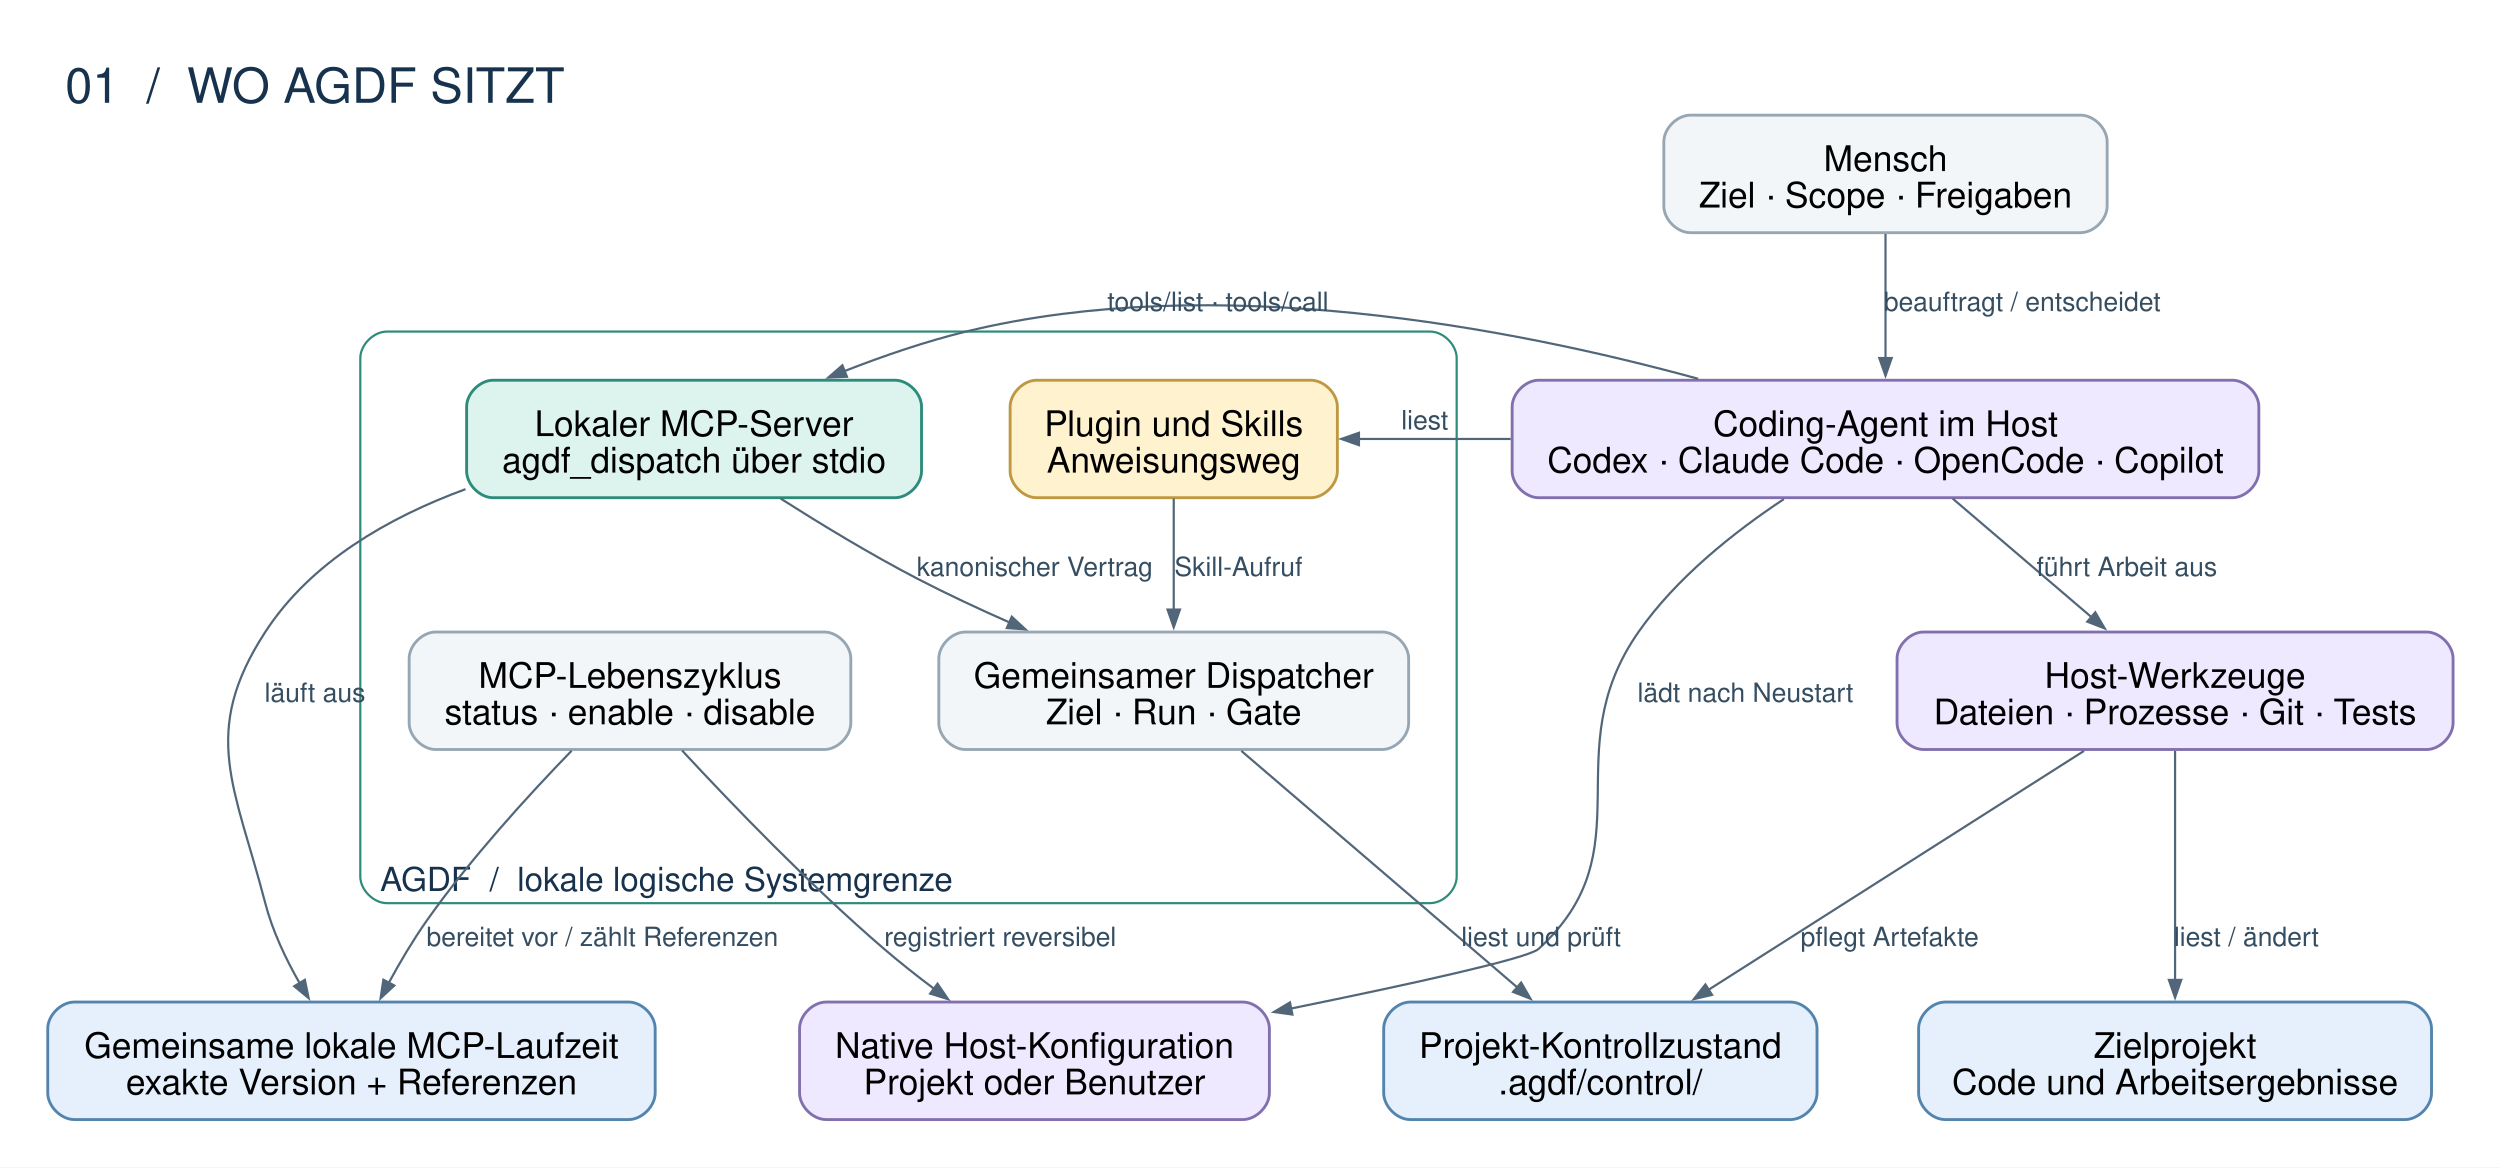
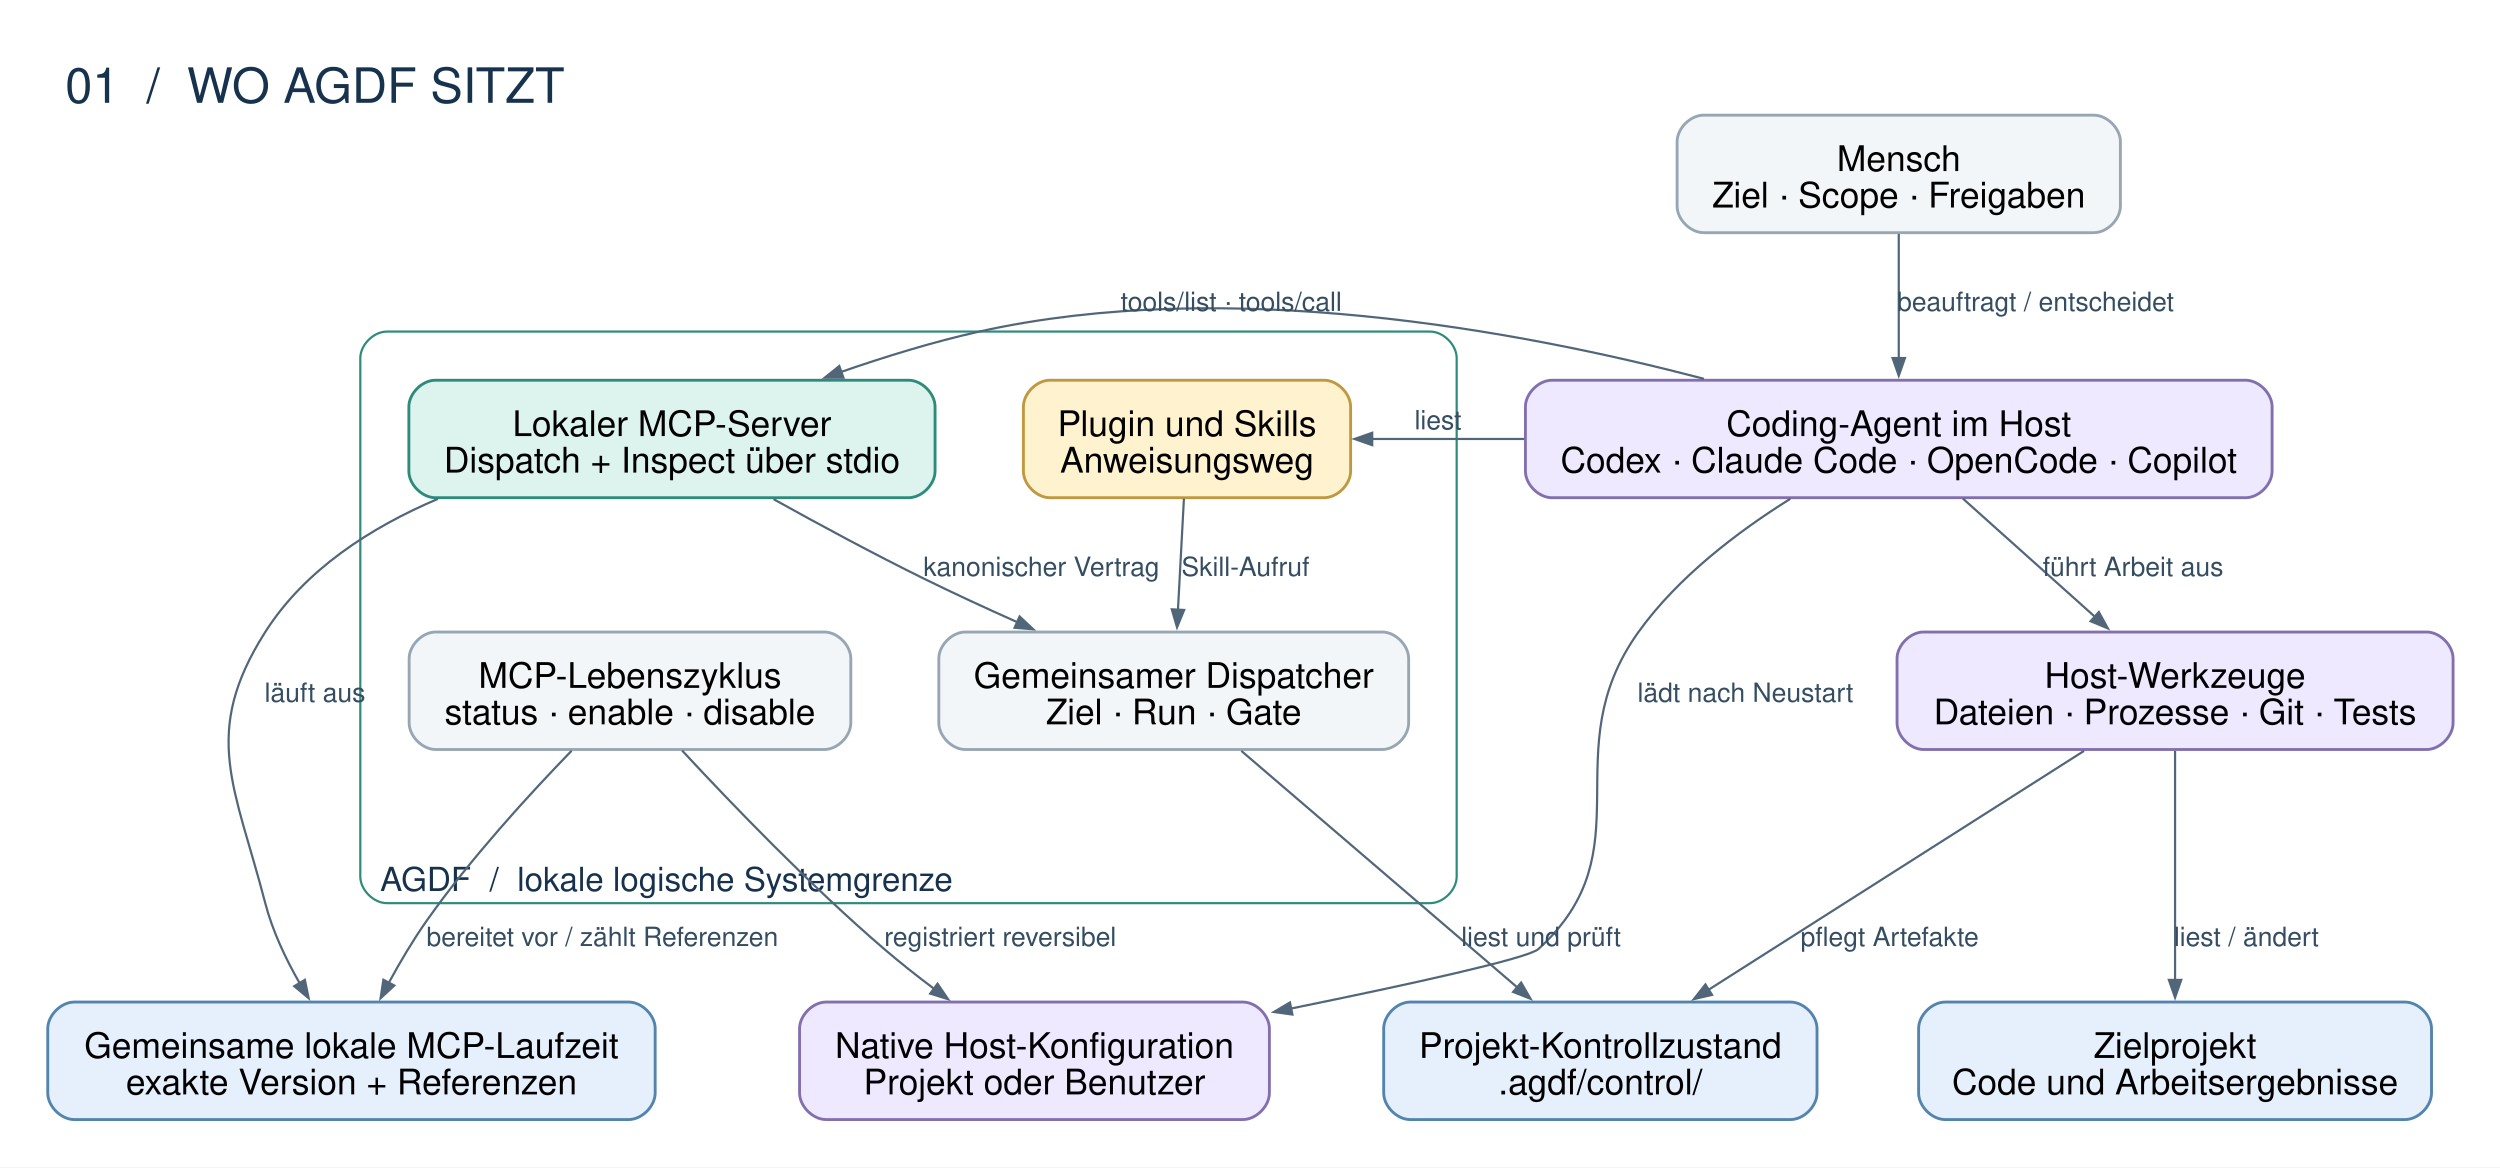
<svg xmlns="http://www.w3.org/2000/svg" width="1131pt" height="528pt" viewBox="0.00 0.00 1131.00 528.00">
  <g id="graph0" class="graph" transform="scale(1 1) rotate(0) translate(21.6 506.49)">
    <polygon fill="white" stroke="none" points="-21.6,21.6 -21.6,-506.49 1109.77,-506.49 1109.77,21.6 -21.6,21.6" />
    <text xml:space="preserve" text-anchor="middle" x="120.88" y="-459.99" font-family="Helvetica,sans-Serif" font-size="22.00" fill="#17324d">01  /  WO AGDF SITZT</text>
    <g id="clust1" class="cluster">
      <path fill="white" stroke="#2d8b7b" d="M153.4,-97.91C153.4,-97.91 625.4,-97.91 625.4,-97.91 631.4,-97.91 637.4,-103.91 637.4,-109.91 637.4,-109.91 637.4,-344.48 637.4,-344.48 637.4,-350.48 631.4,-356.48 625.4,-356.48 625.4,-356.48 153.4,-356.48 153.4,-356.48 147.4,-356.48 141.4,-350.48 141.4,-344.48 141.4,-344.48 141.4,-109.91 141.4,-109.91 141.4,-103.91 147.4,-97.91 153.4,-97.91" />
      <text xml:space="preserve" text-anchor="middle" x="279.9" y="-103.41" font-family="Helvetica,sans-Serif" font-size="15.00" fill="#17324d">AGDF  /  lokale logische Systemgrenze</text>
    </g>
    <g id="node1" class="node">
-       <path fill="#f3f6f8" stroke="#97a6b3" stroke-width="1.3" d="M919.67,-454.39C919.67,-454.39 743.12,-454.39 743.12,-454.39 737.12,-454.39 731.12,-448.39 731.12,-442.39 731.12,-442.39 731.12,-413.23 731.12,-413.23 731.12,-407.23 737.12,-401.23 743.12,-401.23 743.12,-401.23 919.67,-401.23 919.67,-401.23 925.67,-401.23 931.67,-407.23 931.67,-413.23 931.67,-413.23 931.67,-442.39 931.67,-442.39 931.67,-448.39 925.67,-454.39 919.67,-454.39" />
-       <text xml:space="preserve" text-anchor="middle" x="831.4" y="-429.11" font-family="Helvetica,sans-Serif" font-size="16.00">Mensch</text>
-       <text xml:space="preserve" text-anchor="middle" x="831.4" y="-412.61" font-family="Helvetica,sans-Serif" font-size="16.00">Ziel · Scope · Freigaben</text>
+       <path fill="#f3f6f8" stroke="#97a6b3" stroke-width="1.3" d="M925.67,-454.39C925.67,-454.39 749.12,-454.39 749.12,-454.39 743.12,-454.39 737.12,-448.39 737.12,-442.39 737.12,-442.39 737.12,-413.23 737.12,-413.23 737.12,-407.23 743.12,-401.23 749.12,-401.23 749.12,-401.23 925.67,-401.23 925.67,-401.23 931.67,-401.23 937.67,-407.23 937.67,-413.23 937.67,-413.23 937.67,-442.39 937.67,-442.39 937.67,-448.39 931.67,-454.39 925.67,-454.39" />
+       <text xml:space="preserve" text-anchor="middle" x="837.4" y="-429.11" font-family="Helvetica,sans-Serif" font-size="16.00">Mensch</text>
+       <text xml:space="preserve" text-anchor="middle" x="837.4" y="-412.61" font-family="Helvetica,sans-Serif" font-size="16.00">Ziel · Scope · Freigaben</text>
    </g>
    <g id="node2" class="node">
-       <path fill="#eee9ff" stroke="#8270ae" stroke-width="1.3" d="M988.3,-334.48C988.3,-334.48 674.5,-334.48 674.5,-334.48 668.5,-334.48 662.5,-328.48 662.5,-322.48 662.5,-322.48 662.5,-293.32 662.5,-293.32 662.5,-287.32 668.5,-281.32 674.5,-281.32 674.5,-281.32 988.3,-281.32 988.3,-281.32 994.3,-281.32 1000.3,-287.32 1000.3,-293.32 1000.3,-293.32 1000.3,-322.48 1000.3,-322.48 1000.3,-328.48 994.3,-334.48 988.3,-334.48" />
-       <text xml:space="preserve" text-anchor="middle" x="831.4" y="-309.2" font-family="Helvetica,sans-Serif" font-size="16.00">Coding-Agent im Host</text>
-       <text xml:space="preserve" text-anchor="middle" x="831.4" y="-292.7" font-family="Helvetica,sans-Serif" font-size="16.00">Codex · Claude Code · OpenCode · Copilot</text>
+       <path fill="#eee9ff" stroke="#8270ae" stroke-width="1.3" d="M994.3,-334.48C994.3,-334.48 680.5,-334.48 680.5,-334.48 674.5,-334.48 668.5,-328.48 668.5,-322.48 668.5,-322.48 668.5,-293.32 668.5,-293.32 668.5,-287.32 674.5,-281.32 680.5,-281.32 680.5,-281.32 994.3,-281.32 994.3,-281.32 1000.3,-281.32 1006.3,-287.32 1006.3,-293.32 1006.3,-293.32 1006.3,-322.48 1006.3,-322.48 1006.3,-328.48 1000.3,-334.48 994.3,-334.48" />
+       <text xml:space="preserve" text-anchor="middle" x="837.4" y="-309.2" font-family="Helvetica,sans-Serif" font-size="16.00">Coding-Agent im Host</text>
+       <text xml:space="preserve" text-anchor="middle" x="837.4" y="-292.7" font-family="Helvetica,sans-Serif" font-size="16.00">Codex · Claude Code · OpenCode · Copilot</text>
    </g>
    <g id="edge1" class="edge">
-       <path fill="none" stroke="#52667a" d="M831.4,-400.64C831.4,-384 831.4,-362.25 831.4,-344.11" />
-       <polygon fill="#52667a" stroke="#52667a" points="834.2,-344.51 831.4,-336.51 828.6,-344.51 834.2,-344.51" />
-       <text xml:space="preserve" text-anchor="middle" x="893.27" y="-365.83" font-family="Helvetica,sans-Serif" font-size="12.00" fill="#354d61">beauftragt / entscheidet</text>
+       <path fill="none" stroke="#52667a" d="M837.4,-400.64C837.4,-384 837.4,-362.25 837.4,-344.11" />
+       <polygon fill="#52667a" stroke="#52667a" points="840.2,-344.51 837.4,-336.51 834.6,-344.51 840.2,-344.51" />
+       <text xml:space="preserve" text-anchor="middle" x="899.27" y="-365.83" font-family="Helvetica,sans-Serif" font-size="12.00" fill="#354d61">beauftragt / entscheidet</text>
    </g>
    <g id="node3" class="node">
-       <path fill="#fff2cf" stroke="#bf9840" stroke-width="1.3" d="M571.42,-334.48C571.42,-334.48 447.38,-334.48 447.38,-334.48 441.38,-334.48 435.38,-328.48 435.38,-322.48 435.38,-322.48 435.38,-293.32 435.38,-293.32 435.38,-287.32 441.38,-281.32 447.38,-281.32 447.38,-281.32 571.42,-281.32 571.42,-281.32 577.42,-281.32 583.42,-287.32 583.42,-293.32 583.42,-293.32 583.42,-322.48 583.42,-322.48 583.42,-328.48 577.42,-334.48 571.42,-334.48" />
-       <text xml:space="preserve" text-anchor="middle" x="509.4" y="-309.2" font-family="Helvetica,sans-Serif" font-size="16.00">Plugin und Skills</text>
-       <text xml:space="preserve" text-anchor="middle" x="509.4" y="-292.7" font-family="Helvetica,sans-Serif" font-size="16.00">Anweisungsweg</text>
+       <path fill="#fff2cf" stroke="#bf9840" stroke-width="1.3" d="M577.42,-334.48C577.42,-334.48 453.38,-334.48 453.38,-334.48 447.38,-334.48 441.38,-328.48 441.38,-322.48 441.38,-322.48 441.38,-293.32 441.38,-293.32 441.38,-287.32 447.38,-281.32 453.38,-281.32 453.38,-281.32 577.42,-281.32 577.42,-281.32 583.42,-281.32 589.42,-287.32 589.42,-293.32 589.42,-293.32 589.42,-322.48 589.42,-322.48 589.42,-328.48 583.42,-334.48 577.42,-334.48" />
+       <text xml:space="preserve" text-anchor="middle" x="515.4" y="-309.2" font-family="Helvetica,sans-Serif" font-size="16.00">Plugin und Skills</text>
+       <text xml:space="preserve" text-anchor="middle" x="515.4" y="-292.7" font-family="Helvetica,sans-Serif" font-size="16.00">Anweisungsweg</text>
    </g>
    <g id="edge2" class="edge">
-       <path fill="none" stroke="#52667a" d="M661.85,-307.9C637.93,-307.9 614.26,-307.9 592.97,-307.9" />
-       <polygon fill="#52667a" stroke="#52667a" points="593.19,-305.1 585.19,-307.9 593.19,-310.7 593.19,-305.1" />
-       <text xml:space="preserve" text-anchor="middle" x="622.96" y="-312.25" font-family="Helvetica,sans-Serif" font-size="12.00" fill="#354d61">liest</text>
+       <path fill="none" stroke="#52667a" d="M667.85,-307.9C643.93,-307.9 620.26,-307.9 598.97,-307.9" />
+       <polygon fill="#52667a" stroke="#52667a" points="599.19,-305.1 591.19,-307.9 599.19,-310.7 599.19,-305.1" />
+       <text xml:space="preserve" text-anchor="middle" x="628.96" y="-312.25" font-family="Helvetica,sans-Serif" font-size="12.00" fill="#354d61">liest</text>
    </g>
    <g id="node4" class="node">
-       <path fill="#ddf4ee" stroke="#2d8b7b" stroke-width="1.3" d="M383.3,-334.48C383.3,-334.48 201.5,-334.48 201.5,-334.48 195.5,-334.48 189.5,-328.48 189.5,-322.48 189.5,-322.48 189.5,-293.32 189.5,-293.32 189.5,-287.32 195.5,-281.32 201.5,-281.32 201.5,-281.32 383.3,-281.32 383.3,-281.32 389.3,-281.32 395.3,-287.32 395.3,-293.32 395.3,-293.32 395.3,-322.48 395.3,-322.48 395.3,-328.48 389.3,-334.48 383.3,-334.48" />
-       <text xml:space="preserve" text-anchor="middle" x="292.4" y="-309.2" font-family="Helvetica,sans-Serif" font-size="16.00">Lokaler MCP-Server</text>
-       <text xml:space="preserve" text-anchor="middle" x="292.4" y="-292.7" font-family="Helvetica,sans-Serif" font-size="16.00">agdf_dispatch über stdio</text>
+       <path fill="#ddf4ee" stroke="#2d8b7b" stroke-width="1.3" d="M389.42,-334.48C389.42,-334.48 175.37,-334.48 175.37,-334.48 169.37,-334.48 163.37,-328.48 163.37,-322.48 163.37,-322.48 163.37,-293.32 163.37,-293.32 163.37,-287.32 169.37,-281.32 175.37,-281.32 175.37,-281.32 389.42,-281.32 389.42,-281.32 395.42,-281.32 401.42,-287.32 401.42,-293.32 401.42,-293.32 401.42,-322.48 401.42,-322.48 401.42,-328.48 395.42,-334.48 389.42,-334.48" />
+       <text xml:space="preserve" text-anchor="middle" x="282.4" y="-309.2" font-family="Helvetica,sans-Serif" font-size="16.00">Lokaler MCP-Server</text>
+       <text xml:space="preserve" text-anchor="middle" x="282.4" y="-292.7" font-family="Helvetica,sans-Serif" font-size="16.00">Dispatch + Inspect über stdio</text>
    </g>
    <g id="edge3" class="edge">
-       <path fill="none" stroke="#52667a" d="M746.66,-335.12C661.83,-358.35 528.07,-383.97 415.4,-356.48 397.09,-352.01 377.88,-345.42 360.23,-338.52" />
-       <polygon fill="#52667a" stroke="#52667a" points="361.57,-336.04 353.11,-335.68 359.5,-341.24 361.57,-336.04" />
-       <text xml:space="preserve" text-anchor="middle" x="529.4" y="-365.83" font-family="Helvetica,sans-Serif" font-size="12.00" fill="#354d61">tools/list · tools/call</text>
+       <path fill="none" stroke="#52667a" d="M749.27,-335.11C664.46,-357.34 533,-381.36 421.4,-356.48 400.75,-351.88 378.93,-345.17 358.85,-338.21" />
+       <polygon fill="#52667a" stroke="#52667a" points="359.96,-335.63 351.48,-335.61 358.09,-340.91 359.96,-335.63" />
+       <text xml:space="preserve" text-anchor="middle" x="535.4" y="-365.83" font-family="Helvetica,sans-Serif" font-size="12.00" fill="#354d61">tools/list · tools/call</text>
    </g>
    <g id="node7" class="node">
      <path fill="#eee9ff" stroke="#8270ae" stroke-width="1.3" d="M540.67,-53.16C540.67,-53.16 352.12,-53.16 352.12,-53.16 346.12,-53.16 340.12,-47.16 340.12,-41.16 340.12,-41.16 340.12,-12 340.12,-12 340.12,-6 346.12,0 352.12,0 352.12,0 540.67,0 540.67,0 546.67,0 552.67,-6 552.67,-12 552.67,-12 552.67,-41.16 552.67,-41.16 552.67,-47.16 546.67,-53.16 540.67,-53.16" />
      <text xml:space="preserve" text-anchor="middle" x="446.4" y="-27.88" font-family="Helvetica,sans-Serif" font-size="16.00">Native Host-Konfiguration</text>
      <text xml:space="preserve" text-anchor="middle" x="446.4" y="-11.38" font-family="Helvetica,sans-Serif" font-size="16.00">Projekt oder Benutzer</text>
    </g>
    <g id="edge12" class="edge">
-       <path fill="none" stroke="#52667a" d="M785.39,-280.68C762.74,-265.68 736.7,-245 719.65,-220.57 681.4,-165.76 723.77,-122.21 674.4,-77.16 669.77,-72.93 616.25,-61.19 562.23,-50.19" />
+       <path fill="none" stroke="#52667a" d="M788.31,-280.81C764.58,-265.98 737.44,-245.4 719.65,-220.57 680.71,-166.25 723.77,-122.21 674.4,-77.16 669.77,-72.93 616.25,-61.19 562.23,-50.19" />
      <polygon fill="#52667a" stroke="#52667a" points="563.09,-47.51 554.7,-48.67 561.98,-53 563.09,-47.51" />
      <text xml:space="preserve" text-anchor="middle" x="768.02" y="-188.97" font-family="Helvetica,sans-Serif" font-size="12.00" fill="#354d61">lädt nach Neustart</text>
    </g>
    <g id="node9" class="node">
      <path fill="#eee9ff" stroke="#8270ae" stroke-width="1.3" d="M1076.17,-220.57C1076.17,-220.57 848.62,-220.57 848.62,-220.57 842.62,-220.57 836.62,-214.57 836.62,-208.57 836.62,-208.57 836.62,-179.41 836.62,-179.41 836.62,-173.41 842.62,-167.41 848.62,-167.41 848.62,-167.41 1076.17,-167.41 1076.17,-167.41 1082.17,-167.41 1088.17,-173.41 1088.17,-179.41 1088.17,-179.41 1088.17,-208.57 1088.17,-208.57 1088.17,-214.57 1082.17,-220.57 1076.17,-220.57" />
      <text xml:space="preserve" text-anchor="middle" x="962.4" y="-195.29" font-family="Helvetica,sans-Serif" font-size="16.00">Host-Werkzeuge</text>
      <text xml:space="preserve" text-anchor="middle" x="962.4" y="-178.79" font-family="Helvetica,sans-Serif" font-size="16.00">Dateien · Prozesse · Git · Tests</text>
    </g>
    <g id="edge7" class="edge">
-       <path fill="none" stroke="#52667a" d="M861.78,-280.94C880.5,-264.96 904.64,-244.33 924.59,-227.29" />
-       <polygon fill="#52667a" stroke="#52667a" points="926.31,-229.5 930.58,-222.18 922.68,-225.24 926.31,-229.5" />
-       <text xml:space="preserve" text-anchor="middle" x="940.58" y="-245.92" font-family="Helvetica,sans-Serif" font-size="12.00" fill="#354d61">führt Arbeit aus</text>
+       <path fill="none" stroke="#52667a" d="M866.39,-280.94C884.17,-265.03 907.08,-244.51 926.07,-227.52" />
+       <polygon fill="#52667a" stroke="#52667a" points="927.91,-229.62 932,-222.2 924.18,-225.45 927.91,-229.62" />
+       <text xml:space="preserve" text-anchor="middle" x="943.4" y="-245.92" font-family="Helvetica,sans-Serif" font-size="12.00" fill="#354d61">führt Arbeit aus</text>
    </g>
    <g id="node5" class="node">
      <path fill="#f3f6f8" stroke="#97a6b3" stroke-width="1.3" d="M603.67,-220.57C603.67,-220.57 415.12,-220.57 415.12,-220.57 409.12,-220.57 403.12,-214.57 403.12,-208.57 403.12,-208.57 403.12,-179.41 403.12,-179.41 403.12,-173.41 409.12,-167.41 415.12,-167.41 415.12,-167.41 603.67,-167.41 603.67,-167.41 609.67,-167.41 615.67,-173.41 615.67,-179.41 615.67,-179.41 615.67,-208.57 615.67,-208.57 615.67,-214.57 609.67,-220.57 603.67,-220.57" />
      <text xml:space="preserve" text-anchor="middle" x="509.4" y="-195.29" font-family="Helvetica,sans-Serif" font-size="16.00">Gemeinsamer Dispatcher</text>
      <text xml:space="preserve" text-anchor="middle" x="509.4" y="-178.79" font-family="Helvetica,sans-Serif" font-size="16.00">Ziel · Run · Gate</text>
    </g>
    <g id="edge4" class="edge">
-       <path fill="none" stroke="#52667a" d="M509.4,-280.94C509.4,-265.94 509.4,-246.85 509.4,-230.47" />
-       <polygon fill="#52667a" stroke="#52667a" points="512.2,-230.71 509.4,-222.71 506.6,-230.71 512.2,-230.71" />
-       <text xml:space="preserve" text-anchor="middle" x="538.65" y="-245.92" font-family="Helvetica,sans-Serif" font-size="12.00" fill="#354d61">Skill-Aufruf</text>
+       <path fill="none" stroke="#52667a" d="M514.01,-280.94C513.2,-265.94 512.18,-246.85 511.3,-230.47" />
+       <polygon fill="#52667a" stroke="#52667a" points="514.11,-230.54 510.89,-222.7 508.52,-230.84 514.11,-230.54" />
+       <text xml:space="preserve" text-anchor="middle" x="541.83" y="-245.92" font-family="Helvetica,sans-Serif" font-size="12.00" fill="#354d61">Skill-Aufruf</text>
    </g>
    <g id="edge5" class="edge">
-       <path fill="none" stroke="#52667a" d="M331.53,-280.95C350,-269.18 372.58,-255.5 393.65,-244.57 406.83,-237.74 421.16,-231.04 435.11,-224.89" />
-       <polygon fill="#52667a" stroke="#52667a" points="436.12,-227.5 442.34,-221.74 433.89,-222.37 436.12,-227.5" />
-       <text xml:space="preserve" text-anchor="middle" x="446.52" y="-245.92" font-family="Helvetica,sans-Serif" font-size="12.00" fill="#354d61">kanonischer Vertrag</text>
+       <path fill="none" stroke="#52667a" d="M328.35,-280.67C349.01,-269.18 373.84,-255.78 396.65,-244.57 410.08,-237.97 424.59,-231.27 438.59,-225.03" />
+       <polygon fill="#52667a" stroke="#52667a" points="439.66,-227.61 445.84,-221.81 437.39,-222.49 439.66,-227.61" />
+       <text xml:space="preserve" text-anchor="middle" x="449.52" y="-245.92" font-family="Helvetica,sans-Serif" font-size="12.00" fill="#354d61">kanonischer Vertrag</text>
    </g>
    <g id="node8" class="node">
      <path fill="#e5f0fc" stroke="#5284ad" stroke-width="1.3" d="M262.8,-53.16C262.8,-53.16 12,-53.16 12,-53.16 6,-53.16 0,-47.16 0,-41.16 0,-41.16 0,-12 0,-12 0,-6 6,0 12,0 12,0 262.8,0 262.8,0 268.8,0 274.8,-6 274.8,-12 274.8,-12 274.8,-41.16 274.8,-41.16 274.8,-47.16 268.8,-53.16 262.8,-53.16" />
      <text xml:space="preserve" text-anchor="middle" x="137.4" y="-27.88" font-family="Helvetica,sans-Serif" font-size="16.00">Gemeinsame lokale MCP-Laufzeit</text>
      <text xml:space="preserve" text-anchor="middle" x="137.4" y="-11.38" font-family="Helvetica,sans-Serif" font-size="16.00">exakte Version + Referenzen</text>
    </g>
    <g id="edge13" class="edge">
-       <path fill="none" stroke="#52667a" d="M189,-285.19C154.18,-272.41 118.98,-252.26 98.4,-220.57 68.7,-174.85 84.75,-150.69 98.4,-97.91 101.63,-85.42 107.62,-72.77 113.94,-61.72" />
+       <path fill="none" stroke="#52667a" d="M176.46,-280.78C146.04,-267.84 116.28,-248.71 98.4,-220.57 69.16,-174.56 84.75,-150.69 98.4,-97.91 101.63,-85.42 107.62,-72.77 113.94,-61.72" />
      <polygon fill="#52667a" stroke="#52667a" points="116.32,-63.21 118.03,-54.91 111.51,-60.33 116.32,-63.21" />
      <text xml:space="preserve" text-anchor="middle" x="120.9" y="-188.97" font-family="Helvetica,sans-Serif" font-size="12.00" fill="#354d61">läuft aus</text>
    </g>
    <g id="node11" class="node">
      <path fill="#e5f0fc" stroke="#5284ad" stroke-width="1.3" d="M788.42,-53.16C788.42,-53.16 616.38,-53.16 616.38,-53.16 610.38,-53.16 604.38,-47.16 604.38,-41.16 604.38,-41.16 604.38,-12 604.38,-12 604.38,-6 610.38,0 616.38,0 616.38,0 788.42,0 788.42,0 794.42,0 800.42,-6 800.42,-12 800.42,-12 800.42,-41.16 800.42,-41.16 800.42,-47.16 794.42,-53.16 788.42,-53.16" />
      <text xml:space="preserve" text-anchor="middle" x="702.4" y="-27.88" font-family="Helvetica,sans-Serif" font-size="16.00">Projekt-Kontrollzustand</text>
      <text xml:space="preserve" text-anchor="middle" x="702.4" y="-11.38" font-family="Helvetica,sans-Serif" font-size="16.00">.agdf/control/</text>
    </g>
    <g id="edge6" class="edge">
      <path fill="none" stroke="#52667a" d="M539.98,-166.78C573.86,-137.74 628.51,-90.91 664.93,-59.69" />
      <polygon fill="#52667a" stroke="#52667a" points="666.56,-61.98 670.81,-54.65 662.92,-57.73 666.56,-61.98" />
      <text xml:space="preserve" text-anchor="middle" x="675.6" y="-78.51" font-family="Helvetica,sans-Serif" font-size="12.00" fill="#354d61">liest und prüft</text>
    </g>
    <g id="node6" class="node">
      <path fill="#f3f6f8" stroke="#97a6b3" stroke-width="1.3" d="M351.3,-220.57C351.3,-220.57 175.5,-220.57 175.5,-220.57 169.5,-220.57 163.5,-214.57 163.5,-208.57 163.5,-208.57 163.5,-179.41 163.5,-179.41 163.5,-173.41 169.5,-167.41 175.5,-167.41 175.5,-167.41 351.3,-167.41 351.3,-167.41 357.3,-167.41 363.3,-173.41 363.3,-179.41 363.3,-179.41 363.3,-208.57 363.3,-208.57 363.3,-214.57 357.3,-220.57 351.3,-220.57" />
      <text xml:space="preserve" text-anchor="middle" x="263.4" y="-195.29" font-family="Helvetica,sans-Serif" font-size="16.00">MCP-Lebenszyklus</text>
      <text xml:space="preserve" text-anchor="middle" x="263.4" y="-178.79" font-family="Helvetica,sans-Serif" font-size="16.00">status · enable · disable</text>
    </g>
    <g id="edge10" class="edge">
      <path fill="none" stroke="#52667a" d="M286.98,-166.96C309.49,-142.67 344.86,-105.96 378.4,-77.16 385.47,-71.09 393.23,-64.97 400.91,-59.2" />
      <polygon fill="#52667a" stroke="#52667a" points="402.54,-61.47 407.31,-54.46 399.21,-56.97 402.54,-61.47" />
      <text xml:space="preserve" text-anchor="middle" x="430.9" y="-78.51" font-family="Helvetica,sans-Serif" font-size="12.00" fill="#354d61">registriert reversibel</text>
    </g>
    <g id="edge11" class="edge">
      <path fill="none" stroke="#52667a" d="M237,-166.86C217.55,-146.82 191.16,-117.95 171.4,-89.91 165.26,-81.19 159.38,-71.25 154.3,-61.9" />
      <polygon fill="#52667a" stroke="#52667a" points="156.79,-60.64 150.57,-54.88 151.84,-63.26 156.79,-60.64" />
      <text xml:space="preserve" text-anchor="middle" x="250.9" y="-78.51" font-family="Helvetica,sans-Serif" font-size="12.00" fill="#354d61">bereitet vor / zählt Referenzen</text>
    </g>
    <g id="node10" class="node">
      <path fill="#e5f0fc" stroke="#5284ad" stroke-width="1.3" d="M1066.42,-53.16C1066.42,-53.16 858.38,-53.16 858.38,-53.16 852.38,-53.16 846.38,-47.16 846.38,-41.16 846.38,-41.16 846.38,-12 846.38,-12 846.38,-6 852.38,0 858.38,0 858.38,0 1066.42,0 1066.42,0 1072.42,0 1078.42,-6 1078.42,-12 1078.42,-12 1078.42,-41.16 1078.42,-41.16 1078.42,-47.16 1072.42,-53.16 1066.42,-53.16" />
      <text xml:space="preserve" text-anchor="middle" x="962.4" y="-27.88" font-family="Helvetica,sans-Serif" font-size="16.00">Zielprojekt</text>
      <text xml:space="preserve" text-anchor="middle" x="962.4" y="-11.38" font-family="Helvetica,sans-Serif" font-size="16.00">Code und Arbeitsergebnisse</text>
    </g>
    <g id="edge8" class="edge">
      <path fill="none" stroke="#52667a" d="M962.4,-166.78C962.4,-138.71 962.4,-94.01 962.4,-62.86" />
      <polygon fill="#52667a" stroke="#52667a" points="965.2,-63.18 962.4,-55.18 959.6,-63.18 965.2,-63.18" />
      <text xml:space="preserve" text-anchor="middle" x="994.65" y="-78.51" font-family="Helvetica,sans-Serif" font-size="12.00" fill="#354d61">liest / ändert</text>
    </g>
    <g id="edge9" class="edge">
      <path fill="none" stroke="#52667a" d="M921.2,-166.78C875.09,-137.44 800.41,-89.93 751.35,-58.72" />
      <polygon fill="#52667a" stroke="#52667a" points="752.93,-56.41 744.68,-54.48 749.93,-61.14 752.93,-56.41" />
      <text xml:space="preserve" text-anchor="middle" x="833.29" y="-78.51" font-family="Helvetica,sans-Serif" font-size="12.00" fill="#354d61">pflegt Artefakte</text>
    </g>
  </g>
</svg>
